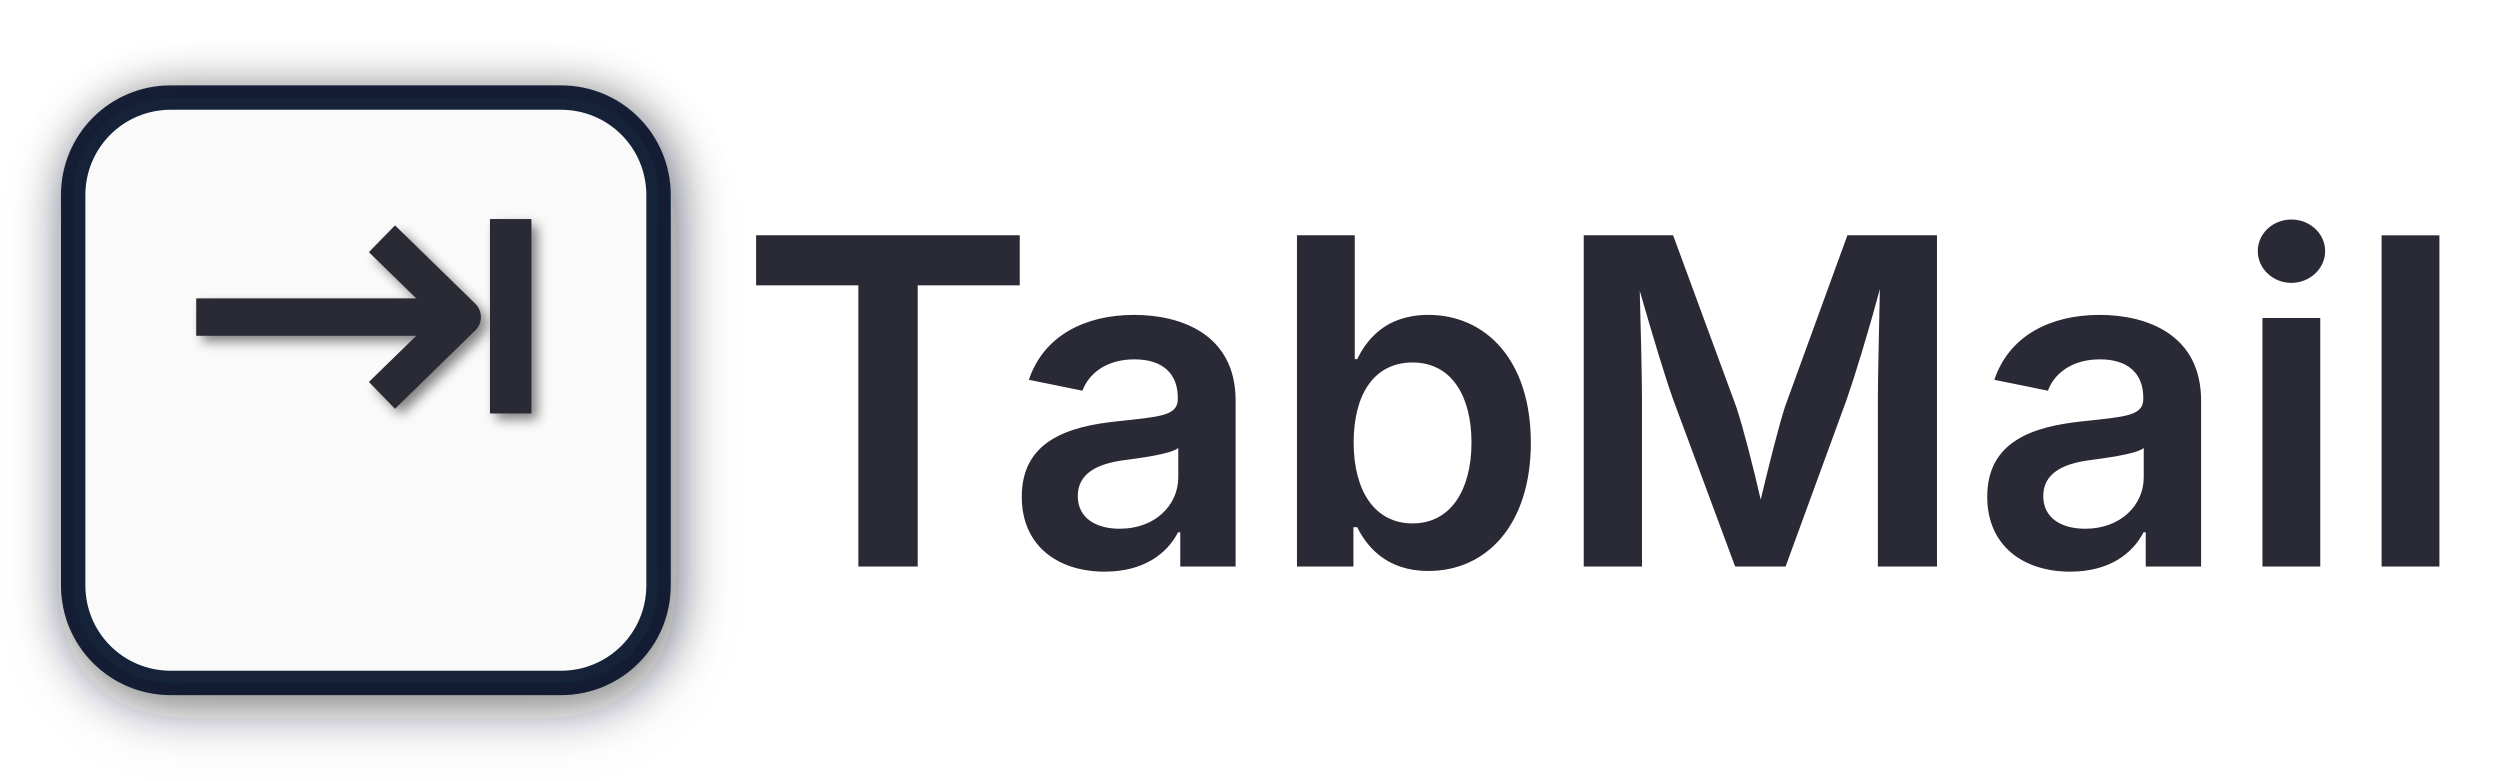
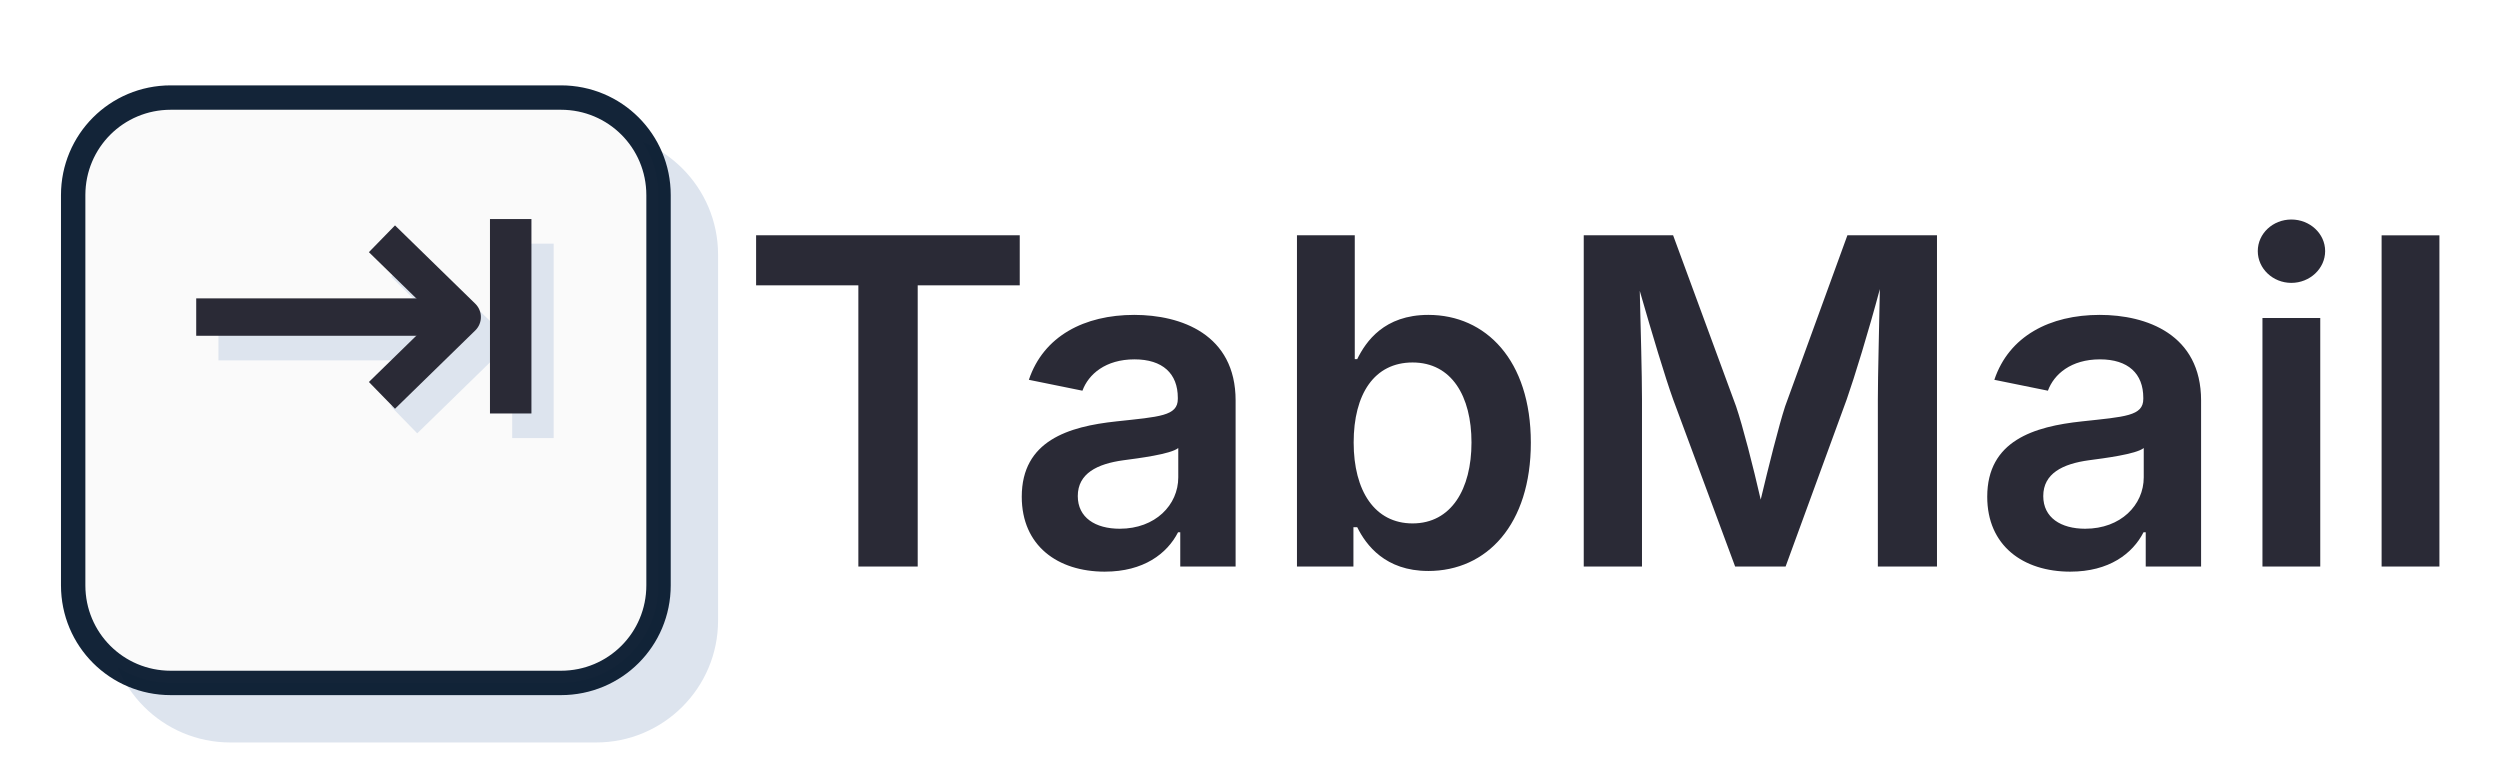
<svg xmlns="http://www.w3.org/2000/svg" width="205" height="64" viewBox="0 0 205 64" version="1.1" id="svg2">
-   <defs id="defs2">
-     <filter id="shadow" x="-0.221" y="-0.221" width="1.452" height="1.483">
-       <feGaussianBlur in="SourceAlpha" stdDeviation="2" result="blur" id="feGaussianBlur1" />
-       <feOffset dx="0" dy="1.5" result="offsetBlur" id="feOffset1" />
-       <feFlood flood-color="#1e293b" flood-opacity="0.18" result="color" id="feFlood1" />
-       <feComposite in="color" in2="offsetBlur" operator="in" result="shadow" id="feComposite1" />
-       <feMerge id="feMerge2">
-         <feMergeNode in="shadow" id="feMergeNode1" />
-         <feMergeNode in="SourceGraphic" id="feMergeNode2" />
-       </feMerge>
-     </filter>
-     <filter style="color-interpolation-filters:sRGB;" id="filter18" x="-0.121" y="-0.121" width="1.252" height="1.252">
-       <feFlood result="flood" in="SourceGraphic" flood-opacity="0.498" flood-color="rgb(0,0,0)" id="feFlood17" />
-       <feGaussianBlur result="blur" in="SourceGraphic" stdDeviation="2" id="feGaussianBlur17" />
-       <feOffset result="offset" in="blur" dx="0.5" dy="0.5" id="feOffset17" />
-       <feComposite result="comp1" operator="in" in="flood" in2="offset" id="feComposite17" />
-       <feComposite result="comp2" operator="over" in="SourceGraphic" in2="comp1" id="feComposite18" />
-     </filter>
-     <filter style="color-interpolation-filters:sRGB;" id="filter10" x="-0.047" y="-0.075" width="1.178" height="1.182">
-       <feFlood result="flood" in="SourceGraphic" flood-opacity="0.478" flood-color="rgb(0,0,0)" id="feFlood9" />
-       <feGaussianBlur result="blur" in="SourceGraphic" stdDeviation="0.5" id="feGaussianBlur9" />
-       <feOffset result="offset" in="blur" dx="0.5" dy="0.5" id="feOffset9" />
-       <feComposite result="comp1" operator="in" in="flood" in2="offset" id="feComposite9" />
-       <feComposite result="comp2" operator="over" in="SourceGraphic" in2="comp1" id="feComposite10" />
-     </filter>
-   </defs>
-   <g filter="url(#shadow)">
-     <g style="filter:url(#filter18)">
-       <path id="rect1" style="fill:#fafafa;stroke:#081a2f;stroke-width:2;stroke-opacity:0.951;stroke-dasharray:none;stroke-miterlimit:8;stroke-linecap:square;paint-order:normal;fill-opacity:1" d="m 14,8 h 32 c 4.432,0 8,3.568 8,8 v 32 c 0,4.432 -3.568,8 -8,8 H 14 C 9.568,56 6,52.432 6,48 V 16 C 6,11.568 9.568,8 14,8 Z" />
-       <g id="g3" style="stroke:#2a2a36;stroke-opacity:1;stroke-linecap:butt;paint-order:normal;filter:url(#filter10)" transform="translate(-2.410256)">
+   <defs id="defs2" />
+   <g transform="translate(-2,0)">
+     <path id="shadow" style="fill:#dde4ee;fill-opacity:1;stroke:none;stroke-width:1.041;stroke-dasharray:none" d="m 20.882,10.882 h 30 c 5.523,0 10,4.477 10,10 v 30 c 0,5.523 -4.477,10 -10,10 h -30 c -5.523,0 -10,-4.477 -10,-10 v -30 c 0,-5.523 4.477,-10 10,-10 z" />
+     <g id="g4" style="display:inline">
+       <path id="rect1" style="fill:#fafafa;fill-opacity:1;stroke:#081a2f;stroke-width:2;stroke-linecap:square;stroke-miterlimit:8;stroke-dasharray:none;stroke-opacity:0.951;paint-order:normal" d="m 16,8 h 32 c 4.432,0 8,3.568 8,8 v 32 c 0,4.432 -3.568,8 -8,8 H 16 C 11.568,56 8,52.432 8,48 V 16 c 0,-4.432 3.568,-8 8,-8 z" />
+       <g id="g3-shadow" style="stroke:#dde4ee;stroke-linecap:butt;stroke-opacity:1;paint-order:normal" transform="translate(1.411903,2.016732)">
+         <path d="M 18.5,26 H 40.3" style="fill:none;stroke:#dde4ee;stroke-width:3.067;stroke-linecap:butt;stroke-dasharray:none;stroke-opacity:1;paint-order:normal" id="path1" />
+         <path d="M 33.73,19.58 40.31,26 33.73,32.42" style="fill:none;stroke:#dde4ee;stroke-width:3.067;stroke-linecap:butt;stroke-linejoin:round;stroke-dasharray:none;stroke-opacity:1;paint-order:normal" id="path2" />
+         <path d="M 44.288,17.962 V 33.905" style="fill:none;stroke:#dde4ee;stroke-width:3.4;stroke-linecap:butt;stroke-dasharray:none;stroke-opacity:1;paint-order:normal" id="path3" />
+       </g>
+       <g id="g3" style="display:inline;stroke:#2a2a36;stroke-linecap:butt;stroke-opacity:1;paint-order:normal" transform="translate(-0.4102564)">
        <path id="arrow-shaft" d="M 18.5,26 H 40.3" style="fill:none;stroke:#2a2a36;stroke-width:3.067;stroke-linecap:butt;stroke-dasharray:none;stroke-opacity:1;paint-order:normal" />
        <path id="arrowhead" d="M 33.73,19.58 40.31,26 33.73,32.42" style="fill:none;stroke:#2a2a36;stroke-width:3.067;stroke-linecap:butt;stroke-linejoin:round;stroke-dasharray:none;stroke-opacity:1;paint-order:normal" />
        <path id="vertical-bar" d="M 44.288,17.962 V 33.905" style="fill:none;stroke:#2a2a36;stroke-width:3.4;stroke-linecap:butt;stroke-dasharray:none;stroke-opacity:1;paint-order:normal" />
      </g>
    </g>
  </g>
  <path style="font-weight:600;font-size:37.333px;font-family:Inter;-inkscape-font-specification:'Inter, Semi-Bold';dominant-baseline:middle;fill:#2a2a36" d="m 62,23.396 h 8.385 v 23.06 h 4.867 V 23.396 h 8.367 V 19.294 H 62 Z m 28.602,23.479 c 3.172,0 5.104,-1.477 5.997,-3.227 h 0.182 v 2.807 h 4.539 V 32.839 c 0,-5.432 -4.484,-7.018 -8.312,-7.018 -4.083,0 -7.437,1.732 -8.641,5.323 l 4.393,0.893 c 0.492,-1.349 1.896,-2.57 4.266,-2.57 2.315,0 3.555,1.167 3.555,3.154 v 0.091 c 0,1.404 -1.495,1.458 -5.031,1.841 -3.937,0.419 -7.766,1.586 -7.766,6.18 0,4.01 2.935,6.143 6.818,6.143 z m 1.221,-3.518 c -2.005,0 -3.445,-0.911 -3.445,-2.68 0,-1.859 1.604,-2.643 3.737,-2.935 1.221,-0.164 3.865,-0.492 4.503,-1.003 v 2.406 c 0,2.26 -1.878,4.211 -4.794,4.211 z m 25.284,3.464 c 4.831,0 8.422,-3.828 8.422,-10.518 0,-6.781 -3.701,-10.482 -8.404,-10.482 -3.628,0 -5.122,2.187 -5.833,3.628 h -0.201 V 19.294 h -4.74 v 27.161 h 4.63 v -3.227 h 0.31 c 0.729,1.477 2.315,3.591 5.815,3.591 z m -1.276,-3.901 c -3.099,0 -4.831,-2.661 -4.831,-6.635 0,-3.974 1.695,-6.562 4.831,-6.562 3.208,0 4.831,2.771 4.831,6.562 0,3.828 -1.659,6.635 -4.831,6.635 z m 14.036,3.536 h 4.776 V 32.747 c 0,-2.06 -0.109,-5.815 -0.182,-8.896 1.003,3.5 2.096,7.128 2.734,8.896 l 5.086,13.708 h 4.138 l 5.013,-13.708 c 0.638,-1.823 1.786,-5.56 2.716,-9.042 -0.055,3.227 -0.164,7.018 -0.164,9.042 v 13.708 h 4.849 V 19.294 h -7.346 l -5.104,14.018 c -0.529,1.622 -1.367,4.977 -2.005,7.656 -0.62,-2.716 -1.477,-6.052 -2.023,-7.656 L 137.195,19.294 h -7.328 z m 39.904,0.419 c 3.172,0 5.104,-1.477 5.997,-3.227 h 0.182 v 2.807 h 4.539 V 32.839 c 0,-5.432 -4.484,-7.018 -8.312,-7.018 -4.083,0 -7.437,1.732 -8.641,5.323 l 4.393,0.893 c 0.492,-1.349 1.896,-2.57 4.266,-2.57 2.315,0 3.555,1.167 3.555,3.154 v 0.091 c 0,1.404 -1.495,1.458 -5.031,1.841 -3.938,0.419 -7.766,1.586 -7.766,6.18 0,4.01 2.935,6.143 6.818,6.143 z m 1.221,-3.518 c -2.005,0 -3.445,-0.911 -3.445,-2.68 0,-1.859 1.604,-2.643 3.737,-2.935 1.221,-0.164 3.865,-0.492 4.503,-1.003 v 2.406 c 0,2.26 -1.878,4.211 -4.794,4.211 z m 14.529,3.099 h 4.74 V 26.076 h -4.74 z m 2.37,-23.26 c 1.513,0 2.771,-1.167 2.771,-2.607 0,-1.44 -1.258,-2.589 -2.771,-2.589 -1.513,0 -2.753,1.148 -2.753,2.589 0,1.44 1.24,2.607 2.753,2.607 z m 12.141,-3.901 h -4.74 v 27.161 h 4.74 z" id="text2" aria-label="TabMail" />
</svg>
